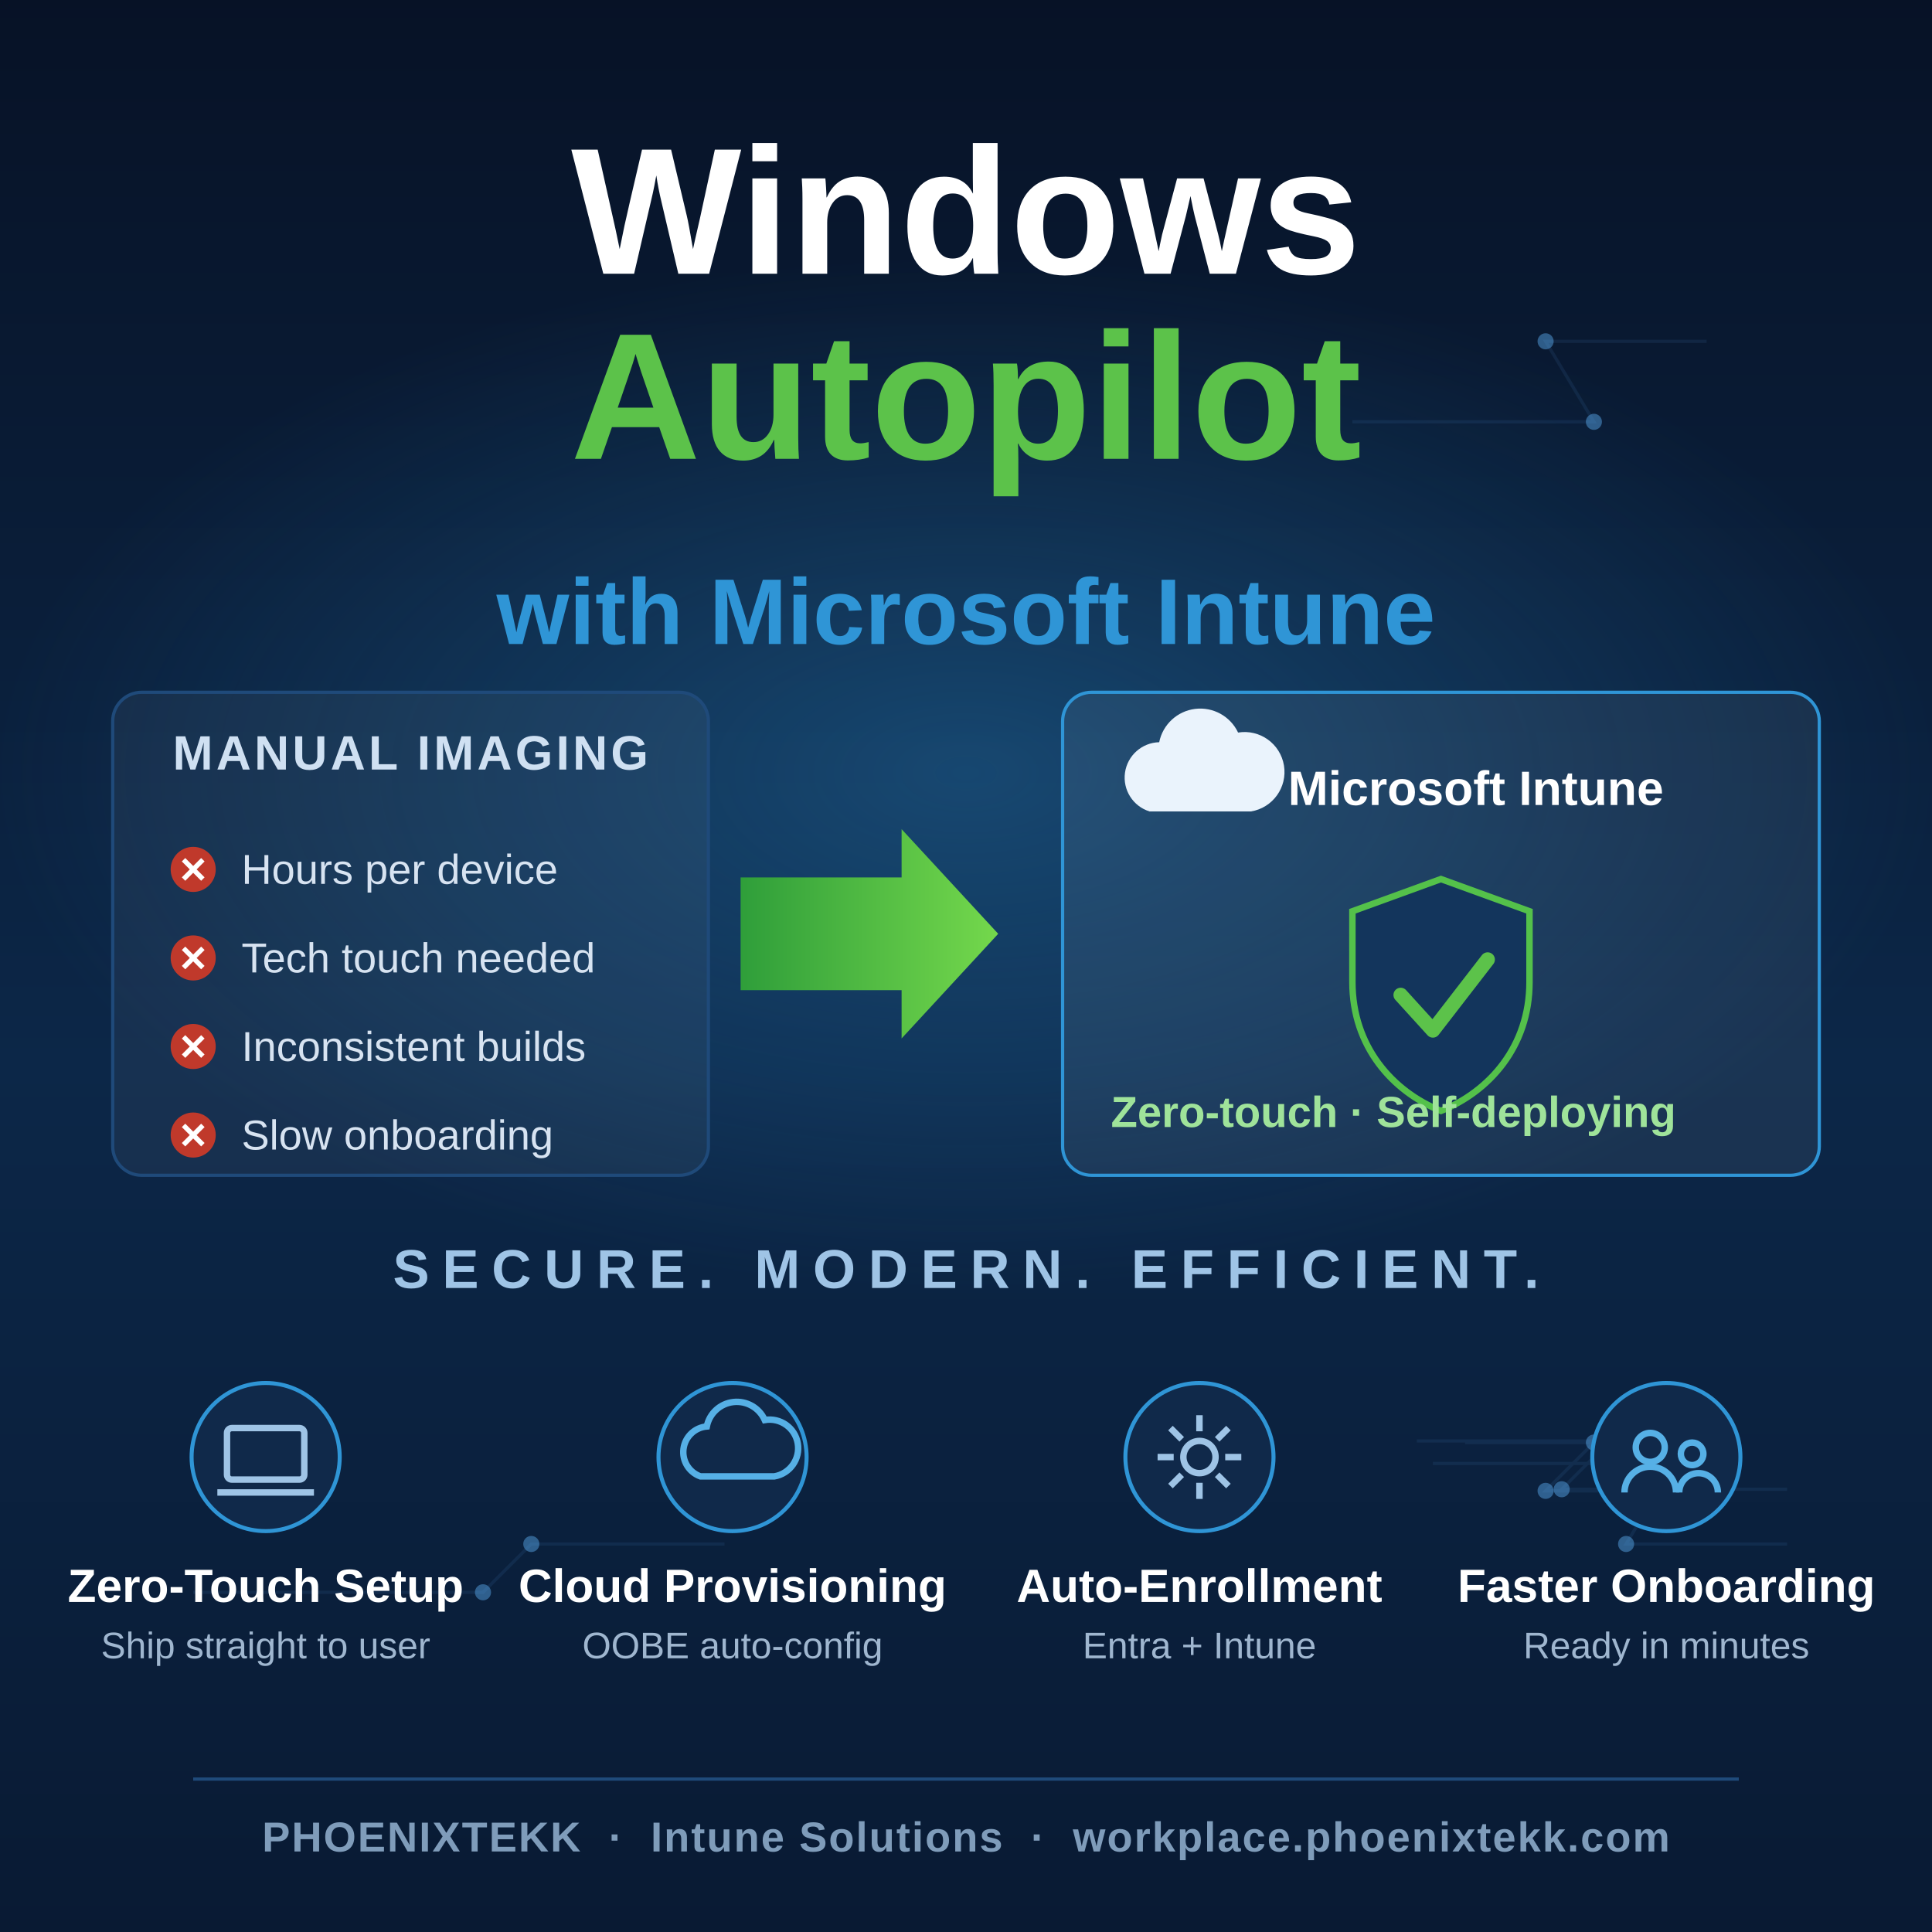
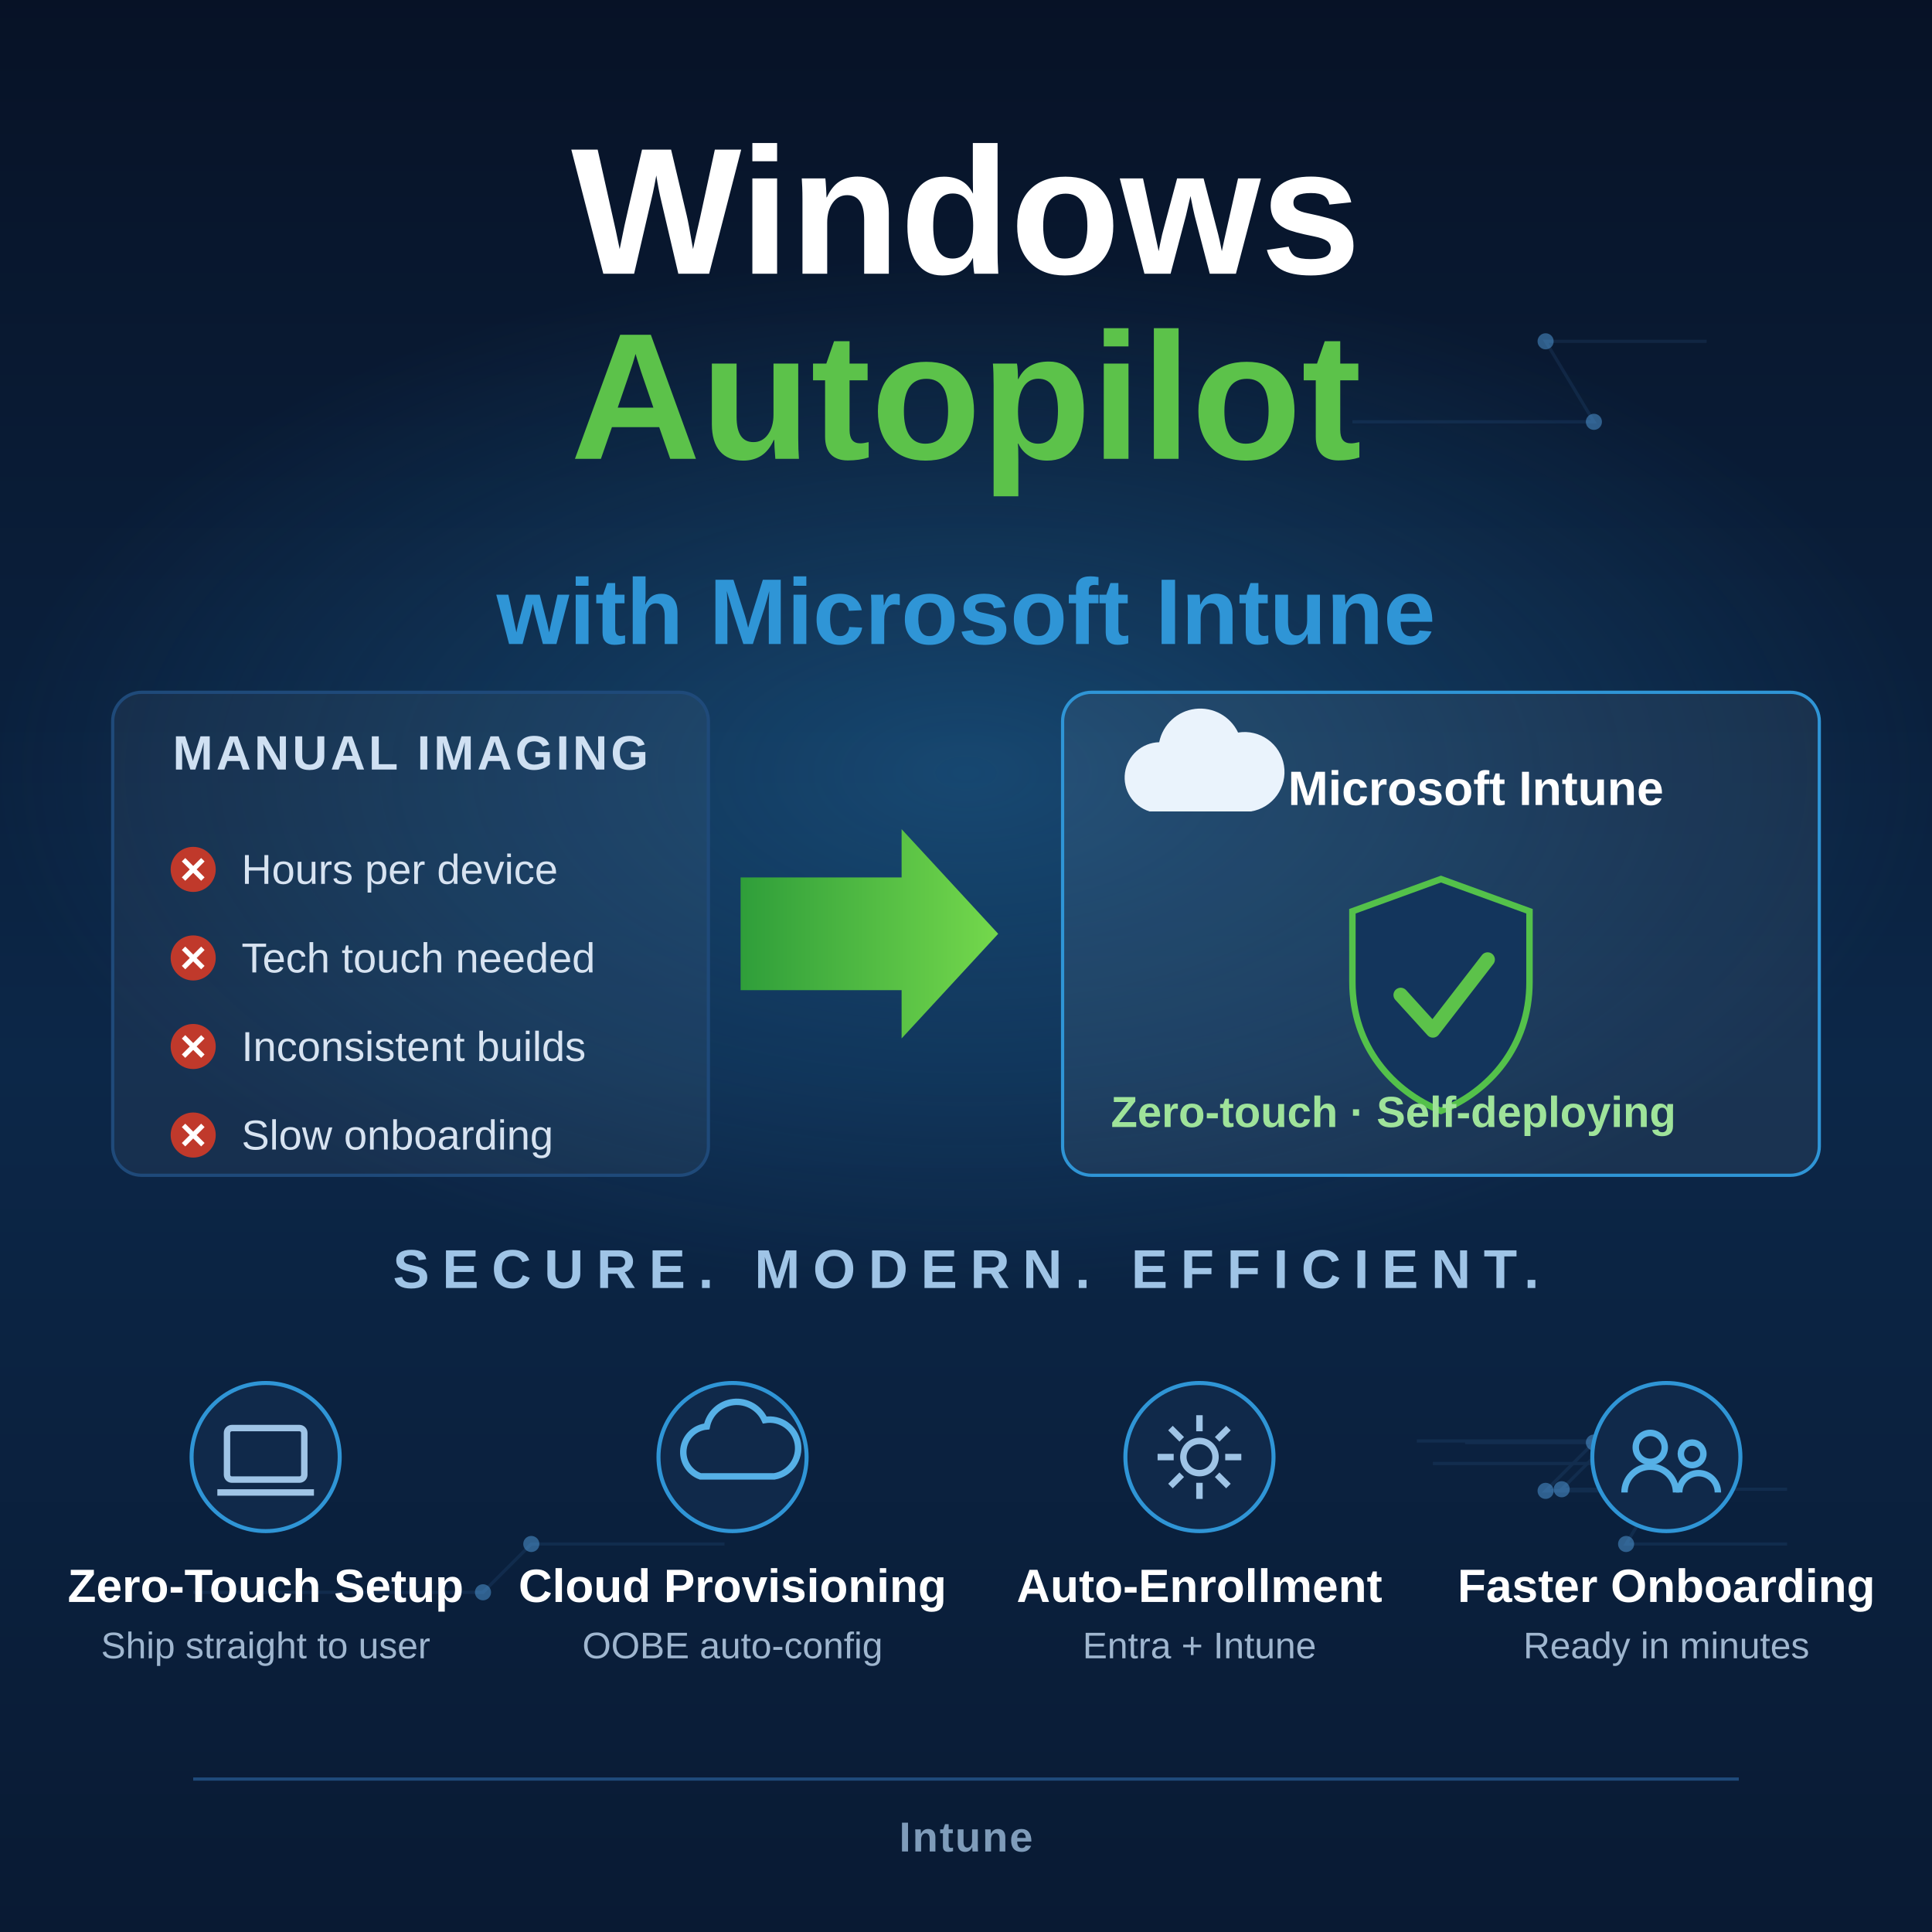
<svg xmlns="http://www.w3.org/2000/svg" viewBox="0 0 1200 1200" role="img" aria-labelledby="t d">
  <defs>
    <linearGradient id="bg" x1="0" y1="0" x2="0" y2="1">
      <stop offset="0" stop-color="#071226" />
      <stop offset="0.55" stop-color="#0c2748" />
      <stop offset="1" stop-color="#091a33" />
    </linearGradient>
    <linearGradient id="arrow" x1="0" y1="0" x2="1" y2="0">
      <stop offset="0" stop-color="#2f9e3a" />
      <stop offset="1" stop-color="#74d84c" />
    </linearGradient>
    <radialGradient id="glow" cx="0.5" cy="0.5" r="0.5">
      <stop offset="0" stop-color="#2f95d6" stop-opacity="0.33" />
      <stop offset="1" stop-color="#2f95d6" stop-opacity="0" />
    </radialGradient>
  </defs>
  <rect width="1200" height="1200" fill="url(#bg)" />
  <ellipse cx="600" cy="480" rx="600" ry="320" fill="url(#glow)" />
  <g stroke="#3a6ea5" stroke-width="2" opacity="0.16" fill="none">
    <path d="M1060 926 H960 L990 896 H910" />
    <path d="M120 989 H300 L330 959 H450" />
    <path d="M1110 925 H970 L1000 895 H880" />
    <path d="M1060 212 H960 L990 262 H840" />
    <path d="M1110 959 H1010 L1040 909 H890" />
  </g>
  <g fill="#54a0e0" opacity="0.5">
    <circle cx="960" cy="926" r="5" />
    <circle cx="990" cy="896" r="5" />
    <circle cx="300" cy="989" r="5" />
    <circle cx="330" cy="959" r="5" />
    <circle cx="970" cy="925" r="5" />
    <circle cx="1000" cy="895" r="5" />
    <circle cx="960" cy="212" r="5" />
    <circle cx="990" cy="262" r="5" />
    <circle cx="1010" cy="959" r="5" />
    <circle cx="1040" cy="909" r="5" />
  </g>
  <g text-anchor="middle" font-family="Segoe UI, Arial, sans-serif" font-weight="800">
    <text x="600" y="170" font-size="112" fill="#ffffff" font-weight="800">Windows</text>
    <text x="600" y="285" font-size="112" fill="#5cc24a" font-weight="800">Autopilot</text>
    <text x="600" y="400" font-size="58" fill="#2f95d6" font-weight="700">with Microsoft Intune</text>
  </g>
  <g font-family="Segoe UI, Arial, sans-serif">
    <rect x="70" y="430" width="370" height="300" rx="18" fill="#ffffff" opacity="0.05" />
    <rect x="70" y="430" width="370" height="300" rx="18" fill="none" stroke="#1f4a7a" stroke-width="2" />
    <text x="255" y="478" text-anchor="middle" font-size="30" font-weight="700" fill="#cfe0f2" letter-spacing="2">MANUAL IMAGING</text>
    <g font-size="26" fill="#d7e3f1">
      <g>
        <circle cx="120" cy="540" r="14" fill="#c0392b" />
        <path d="M114 534 l12 12 M126 534 l-12 12" stroke="#fff" stroke-width="3" />
        <text x="150" y="549">Hours per device</text>
      </g>
      <g>
        <circle cx="120" cy="595" r="14" fill="#c0392b" />
        <path d="M114 589 l12 12 M126 589 l-12 12" stroke="#fff" stroke-width="3" />
        <text x="150" y="604">Tech touch needed</text>
      </g>
      <g>
        <circle cx="120" cy="650" r="14" fill="#c0392b" />
        <path d="M114 644 l12 12 M126 644 l-12 12" stroke="#fff" stroke-width="3" />
        <text x="150" y="659">Inconsistent builds</text>
      </g>
      <g>
        <circle cx="120" cy="705" r="14" fill="#c0392b" />
        <path d="M114 699 l12 12 M126 699 l-12 12" stroke="#fff" stroke-width="3" />
        <text x="150" y="714">Slow onboarding</text>
      </g>
    </g>
  </g>
  <polygon points="460,545 560,545 560,515 620,580 560,645 560,615 460,615" fill="url(#arrow)" />
  <g font-family="Segoe UI, Arial, sans-serif">
    <rect x="660" y="430" width="470" height="300" rx="18" fill="#ffffff" opacity="0.06" />
    <rect x="660" y="430" width="470" height="300" rx="18" fill="none" stroke="#2f95d6" stroke-width="2" />
    <g transform="translate(700,470)">
      <path d="M14 34 a22 22 0 0 1 6 -43 a26 26 0 0 1 49 -6 a20 20 0 0 1 8 49 z" fill="#eaf3fc" />
    </g>
    <text x="800" y="500" font-size="30" font-weight="700" fill="#ffffff">Microsoft Intune</text>
    <g transform="translate(820,540)">
      <path d="M75 6 L130 26 V70 C130 110 105 138 75 150 C45 138 20 110 20 70 V26 Z" fill="#13355c" stroke="#54c14a" stroke-width="4" />
      <path d="M50 78 L70 100 L104 56" fill="none" stroke="#5cc24a" stroke-width="9" stroke-linecap="round" stroke-linejoin="round" />
    </g>
    <text x="690" y="700" font-size="27" font-weight="700" fill="#9fe39a">Zero-touch · Self-deploying</text>
  </g>
  <text x="600" y="800" text-anchor="middle" font-family="Segoe UI, Arial, sans-serif" font-size="34" font-weight="800" fill="#9fc4e6" letter-spacing="8">SECURE.  MODERN.  EFFICIENT.</text>
  <g font-family="Segoe UI, Arial, sans-serif" text-anchor="middle">
    <g transform="translate(165,905)">
      <circle r="46" fill="#10294a" stroke="#2f95d6" stroke-width="2.5" />
      <rect x="-24" y="-18" width="48" height="32" rx="3" fill="none" stroke="#9fc4e6" stroke-width="4" />
      <path d="M-30 22 h60" stroke="#9fc4e6" stroke-width="4" />
    </g>
    <g transform="translate(455,905)">
      <circle r="46" fill="#10294a" stroke="#2f95d6" stroke-width="2.5" />
      <path d="M-20 12 a16 16 0 0 1 4 -31 a19 19 0 0 1 36 -4 a15 15 0 0 1 6 35 z" fill="none" stroke="#56b0e6" stroke-width="4" />
    </g>
    <g transform="translate(745,905)">
      <circle r="46" fill="#10294a" stroke="#2f95d6" stroke-width="2.5" />
      <circle r="10" fill="none" stroke="#9fc4e6" stroke-width="4" />
      <g stroke="#9fc4e6" stroke-width="4">
        <path d="M0 -26 v10 M0 26 v-10 M-26 0 h10 M26 0 h-10 M-18 -18 l7 7 M18 18 l-7 -7 M18 -18 l-7 7 M-18 18 l7 -7" />
      </g>
    </g>
    <g transform="translate(1035,905)">
      <circle r="46" fill="#10294a" stroke="#2f95d6" stroke-width="2.5" />
      <g fill="none" stroke="#56b0e6" stroke-width="4">
        <circle cx="-10" cy="-6" r="9" />
        <path d="M-26 22 a16 16 0 0 1 32 0" />
        <circle cx="16" cy="-2" r="7" />
        <path d="M8 22 a12 12 0 0 1 24 0" />
      </g>
    </g>
    <g font-size="29" font-weight="700" fill="#ffffff">
      <text x="165" y="995">Zero-Touch Setup</text>
      <text x="455" y="995">Cloud Provisioning</text>
      <text x="745" y="995">Auto-Enrollment</text>
      <text x="1035" y="995">Faster Onboarding</text>
    </g>
    <g font-size="23" fill="#9fb6cf">
      <text x="165" y="1030">Ship straight to user</text>
      <text x="455" y="1030">OOBE auto-config</text>
      <text x="745" y="1030">Entra + Intune</text>
      <text x="1035" y="1030">Ready in minutes</text>
    </g>
  </g>
  <line x1="120" y1="1105" x2="1080" y2="1105" stroke="#1f4a7a" stroke-width="2" />
-   <text x="600" y="1150" text-anchor="middle" font-family="Segoe UI, Arial, sans-serif" font-size="26" font-weight="700" fill="#7f9cba" letter-spacing="1">PHOENIXTEKK  ·  Intune Solutions  ·  workplace.phoenixtekk.com</text>
+   <text x="600" y="1150" text-anchor="middle" font-family="Segoe UI, Arial, sans-serif" font-size="26" font-weight="700" fill="#7f9cba" letter-spacing="1">Intune</text>
</svg>
